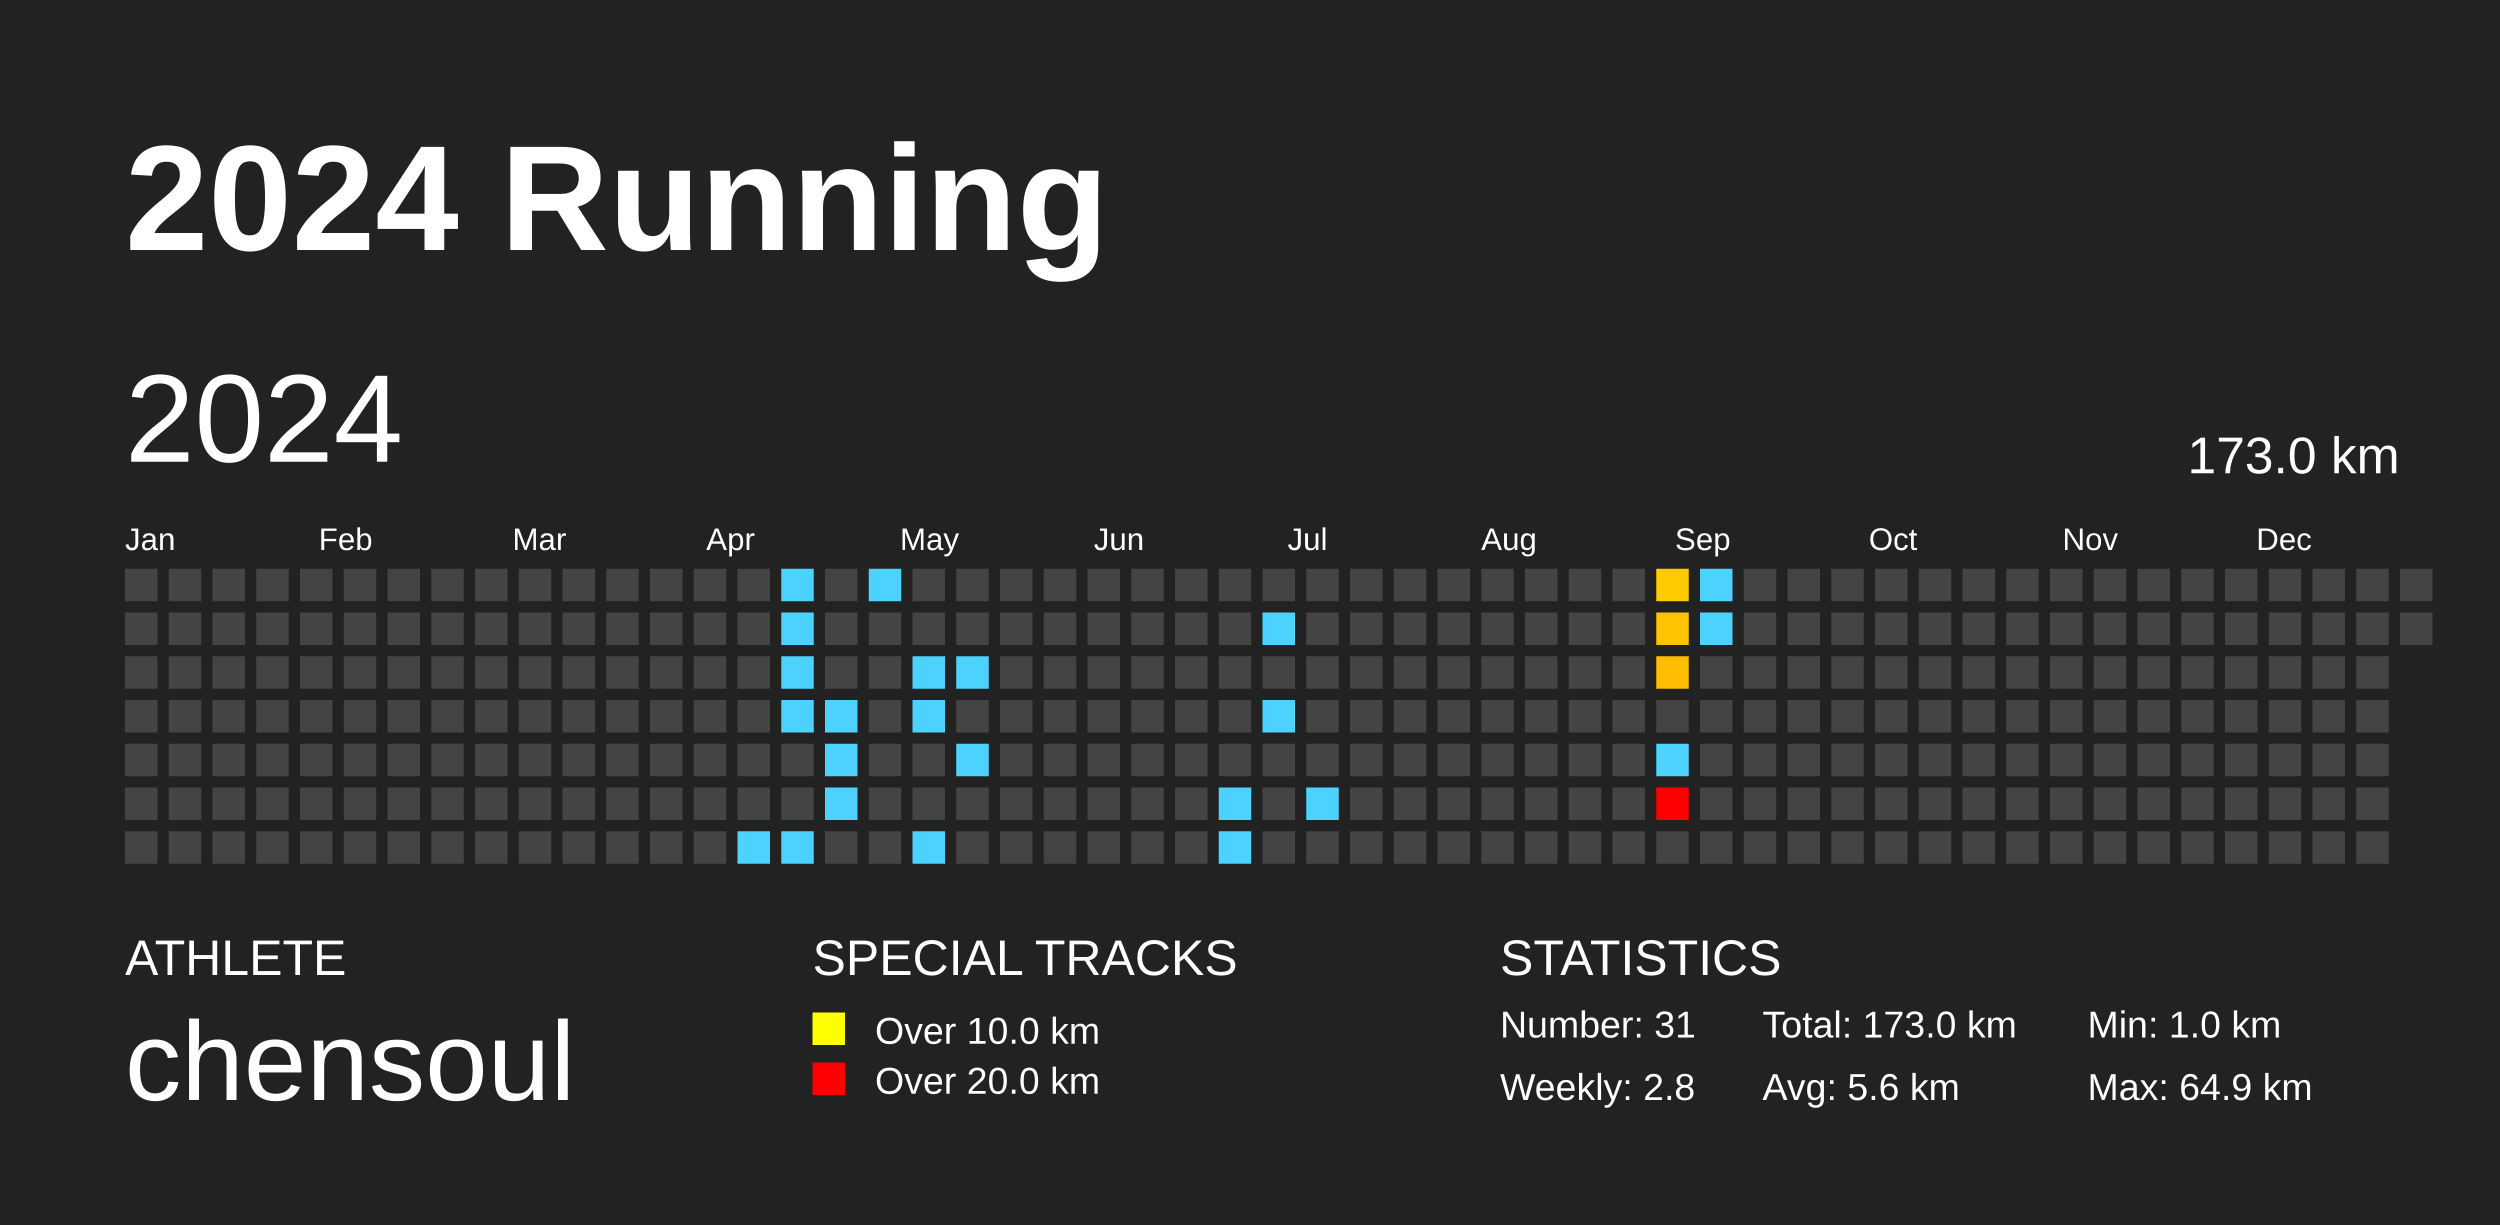
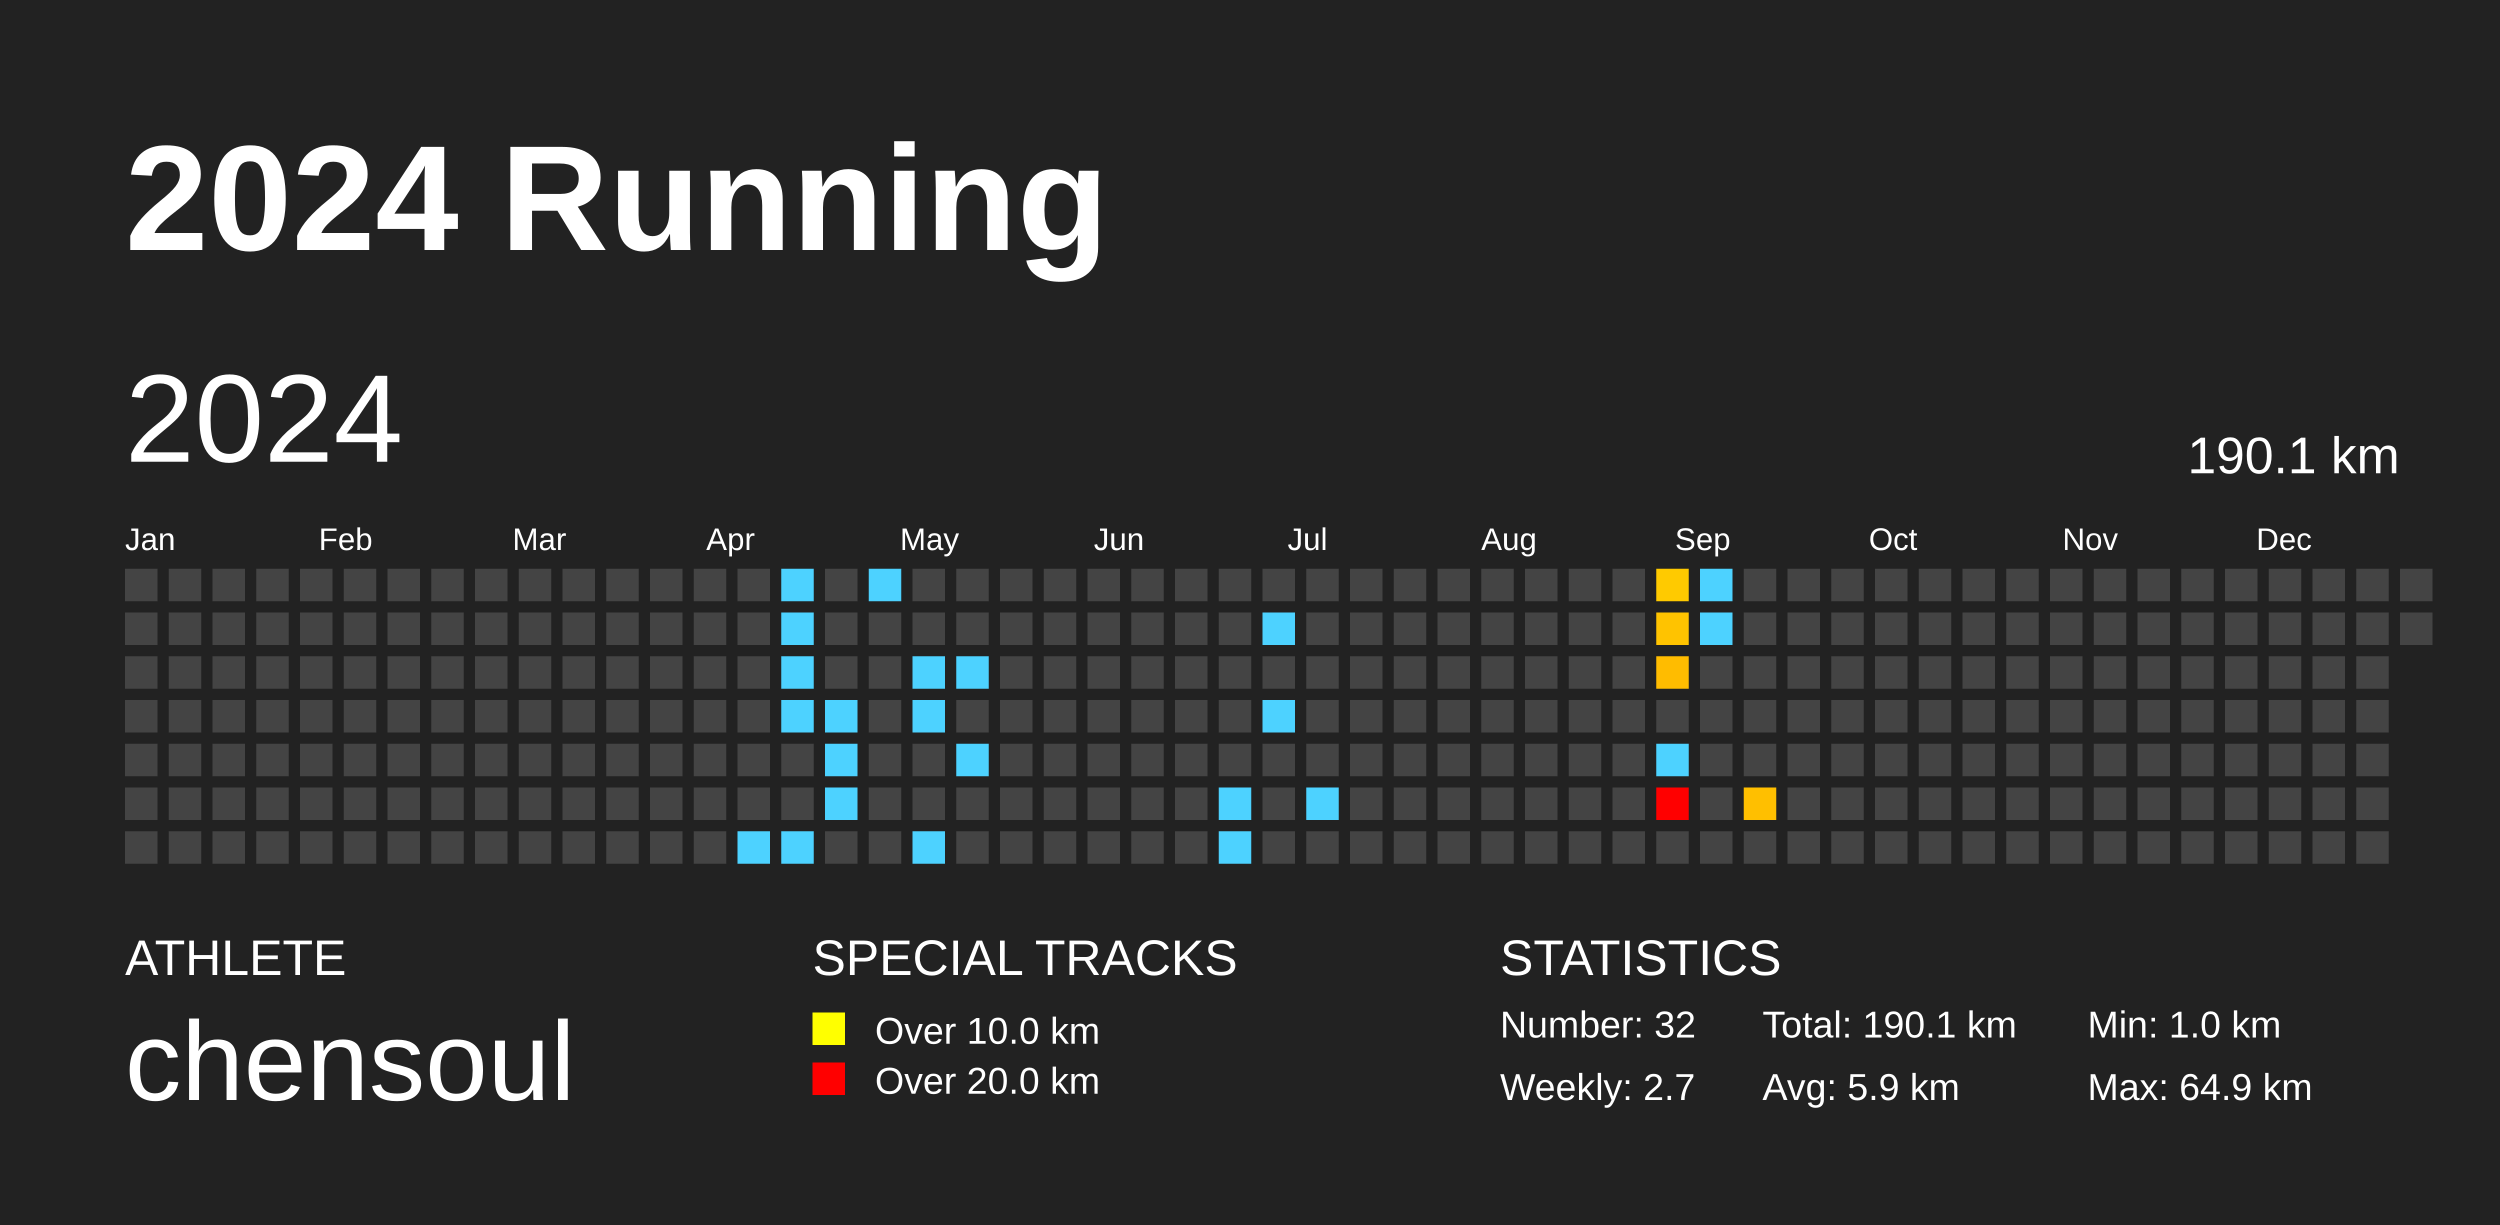
<svg xmlns="http://www.w3.org/2000/svg" baseProfile="full" height="98mm" version="1.1" viewBox="0,0,200,98" width="200mm">
  <defs />
  <rect fill="#222222" height="98" width="200" x="0" y="0" />
  <text fill="#FFFFFF" style="font-size:12px; font-family:Arial; font-weight:bold;" x="10" y="20">2024 Running</text>
  <text fill="#FFFFFF" style="font-size:4px; font-family:Arial" x="10" y="78">ATHLETE</text>
  <text fill="#FFFFFF" style="font-size:9px; font-family:Arial" x="10" y="88">chensoul</text>
  <text fill="#FFFFFF" style="font-size:4px; font-family:Arial" x="65" y="78">SPECIAL TRACKS</text>
  <rect fill="yellow" height="2.6" width="2.6" x="65" y="81" />
  <text fill="#FFFFFF" style="font-size:3px; font-family:Arial" x="70" y="83.5">Over 10.0 km</text>
  <rect fill="red" height="2.6" width="2.6" x="65" y="85" />
  <text fill="#FFFFFF" style="font-size:3px; font-family:Arial" x="70" y="87.5">Over 20.0 km</text>
  <text fill="#FFFFFF" style="font-size:4px; font-family:Arial" x="120" y="78">STATISTICS</text>
-   <text fill="#FFFFFF" style="font-size:3px; font-family:Arial" x="120" y="83">Number: 31</text>
-   <text fill="#FFFFFF" style="font-size:3px; font-family:Arial" x="120" y="88">Weekly: 2.8</text>
-   <text fill="#FFFFFF" style="font-size:3px; font-family:Arial" x="141" y="83">Total: 173.0 km</text>
-   <text fill="#FFFFFF" style="font-size:3px; font-family:Arial" x="141" y="88">Avg: 5.6 km</text>
+   <text fill="#FFFFFF" style="font-size:3px; font-family:Arial" x="120" y="83">Number: 32</text>
+   <text fill="#FFFFFF" style="font-size:3px; font-family:Arial" x="120" y="88">Weekly: 2.7</text>
+   <text fill="#FFFFFF" style="font-size:3px; font-family:Arial" x="141" y="83">Total: 190.1 km</text>
+   <text fill="#FFFFFF" style="font-size:3px; font-family:Arial" x="141" y="88">Avg: 5.9 km</text>
  <text fill="#FFFFFF" style="font-size:3px; font-family:Arial" x="167" y="83">Min: 1.0 km</text>
  <text fill="#FFFFFF" style="font-size:3px; font-family:Arial" x="167" y="88">Max: 64.9 km</text>
  <text dominant-baseline="hanging" fill="#FFFFFF" style="font-size:10.0px; font-family:Arial;" x="10" y="30">2024</text>
-   <text dominant-baseline="hanging" fill="#FFFFFF" style="font-size:4.125px; font-family:Arial;" x="175" y="35">173.0 km</text>
+   <text dominant-baseline="hanging" fill="#FFFFFF" style="font-size:4.125px; font-family:Arial;" x="175" y="35">190.1 km</text>
  <text fill="#FFFFFF" style="font-size:2.5px; font-family:Arial" x="10.0" y="44">Jan</text>
  <text fill="#FFFFFF" style="font-size:2.5px; font-family:Arial" x="25.5" y="44">Feb</text>
  <text fill="#FFFFFF" style="font-size:2.5px; font-family:Arial" x="41.0" y="44">Mar</text>
  <text fill="#FFFFFF" style="font-size:2.5px; font-family:Arial" x="56.5" y="44">Apr</text>
  <text fill="#FFFFFF" style="font-size:2.5px; font-family:Arial" x="72.0" y="44">May</text>
  <text fill="#FFFFFF" style="font-size:2.5px; font-family:Arial" x="87.5" y="44">Jun</text>
  <text fill="#FFFFFF" style="font-size:2.5px; font-family:Arial" x="103.0" y="44">Jul</text>
  <text fill="#FFFFFF" style="font-size:2.5px; font-family:Arial" x="118.5" y="44">Aug</text>
  <text fill="#FFFFFF" style="font-size:2.5px; font-family:Arial" x="134.0" y="44">Sep</text>
  <text fill="#FFFFFF" style="font-size:2.5px; font-family:Arial" x="149.5" y="44">Oct</text>
  <text fill="#FFFFFF" style="font-size:2.5px; font-family:Arial" x="165.0" y="44">Nov</text>
  <text fill="#FFFFFF" style="font-size:2.5px; font-family:Arial" x="180.5" y="44">Dec</text>
  <rect fill="#444444" height="2.6" width="2.6" x="10.0" y="45.5" />
  <rect fill="#444444" height="2.6" width="2.6" x="10.0" y="49.0" />
  <rect fill="#444444" height="2.6" width="2.6" x="10.0" y="52.5" />
  <rect fill="#444444" height="2.6" width="2.6" x="10.0" y="56.0" />
  <rect fill="#444444" height="2.6" width="2.6" x="10.0" y="59.5" />
  <rect fill="#444444" height="2.6" width="2.6" x="10.0" y="63.0" />
  <rect fill="#444444" height="2.6" width="2.6" x="10.0" y="66.5" />
  <rect fill="#444444" height="2.6" width="2.6" x="13.5" y="45.5" />
  <rect fill="#444444" height="2.6" width="2.6" x="13.5" y="49.0" />
  <rect fill="#444444" height="2.6" width="2.6" x="13.5" y="52.5" />
  <rect fill="#444444" height="2.6" width="2.6" x="13.5" y="56.0" />
  <rect fill="#444444" height="2.6" width="2.6" x="13.5" y="59.5" />
  <rect fill="#444444" height="2.6" width="2.6" x="13.5" y="63.0" />
  <rect fill="#444444" height="2.6" width="2.6" x="13.5" y="66.5" />
  <rect fill="#444444" height="2.6" width="2.6" x="17.0" y="45.5" />
  <rect fill="#444444" height="2.6" width="2.6" x="17.0" y="49.0" />
  <rect fill="#444444" height="2.6" width="2.6" x="17.0" y="52.5" />
  <rect fill="#444444" height="2.6" width="2.6" x="17.0" y="56.0" />
  <rect fill="#444444" height="2.6" width="2.6" x="17.0" y="59.5" />
  <rect fill="#444444" height="2.6" width="2.6" x="17.0" y="63.0" />
  <rect fill="#444444" height="2.6" width="2.6" x="17.0" y="66.5" />
  <rect fill="#444444" height="2.6" width="2.6" x="20.5" y="45.5" />
  <rect fill="#444444" height="2.6" width="2.6" x="20.5" y="49.0" />
  <rect fill="#444444" height="2.6" width="2.6" x="20.5" y="52.5" />
  <rect fill="#444444" height="2.6" width="2.6" x="20.5" y="56.0" />
  <rect fill="#444444" height="2.6" width="2.6" x="20.5" y="59.5" />
  <rect fill="#444444" height="2.6" width="2.6" x="20.5" y="63.0" />
  <rect fill="#444444" height="2.6" width="2.6" x="20.5" y="66.5" />
  <rect fill="#444444" height="2.6" width="2.6" x="24.0" y="45.5" />
  <rect fill="#444444" height="2.6" width="2.6" x="24.0" y="49.0" />
  <rect fill="#444444" height="2.6" width="2.6" x="24.0" y="52.5" />
  <rect fill="#444444" height="2.6" width="2.6" x="24.0" y="56.0" />
  <rect fill="#444444" height="2.6" width="2.6" x="24.0" y="59.5" />
  <rect fill="#444444" height="2.6" width="2.6" x="24.0" y="63.0" />
  <rect fill="#444444" height="2.6" width="2.6" x="24.0" y="66.5" />
  <rect fill="#444444" height="2.6" width="2.6" x="27.5" y="45.5" />
  <rect fill="#444444" height="2.6" width="2.6" x="27.5" y="49.0" />
  <rect fill="#444444" height="2.6" width="2.6" x="27.5" y="52.5" />
  <rect fill="#444444" height="2.6" width="2.6" x="27.5" y="56.0" />
  <rect fill="#444444" height="2.6" width="2.6" x="27.5" y="59.5" />
  <rect fill="#444444" height="2.6" width="2.6" x="27.5" y="63.0" />
  <rect fill="#444444" height="2.6" width="2.6" x="27.5" y="66.5" />
  <rect fill="#444444" height="2.6" width="2.6" x="31.0" y="45.5" />
  <rect fill="#444444" height="2.6" width="2.6" x="31.0" y="49.0" />
  <rect fill="#444444" height="2.6" width="2.6" x="31.0" y="52.5" />
  <rect fill="#444444" height="2.6" width="2.6" x="31.0" y="56.0" />
  <rect fill="#444444" height="2.6" width="2.6" x="31.0" y="59.5" />
  <rect fill="#444444" height="2.6" width="2.6" x="31.0" y="63.0" />
  <rect fill="#444444" height="2.6" width="2.6" x="31.0" y="66.5" />
  <rect fill="#444444" height="2.6" width="2.6" x="34.5" y="45.5" />
  <rect fill="#444444" height="2.6" width="2.6" x="34.5" y="49.0" />
  <rect fill="#444444" height="2.6" width="2.6" x="34.5" y="52.5" />
  <rect fill="#444444" height="2.6" width="2.6" x="34.5" y="56.0" />
  <rect fill="#444444" height="2.6" width="2.6" x="34.5" y="59.5" />
  <rect fill="#444444" height="2.6" width="2.6" x="34.5" y="63.0" />
  <rect fill="#444444" height="2.6" width="2.6" x="34.5" y="66.5" />
  <rect fill="#444444" height="2.6" width="2.6" x="38.0" y="45.5" />
  <rect fill="#444444" height="2.6" width="2.6" x="38.0" y="49.0" />
  <rect fill="#444444" height="2.6" width="2.6" x="38.0" y="52.5" />
  <rect fill="#444444" height="2.6" width="2.6" x="38.0" y="56.0" />
  <rect fill="#444444" height="2.6" width="2.6" x="38.0" y="59.5" />
  <rect fill="#444444" height="2.6" width="2.6" x="38.0" y="63.0" />
  <rect fill="#444444" height="2.6" width="2.6" x="38.0" y="66.5" />
  <rect fill="#444444" height="2.6" width="2.6" x="41.5" y="45.5" />
  <rect fill="#444444" height="2.6" width="2.6" x="41.5" y="49.0" />
  <rect fill="#444444" height="2.6" width="2.6" x="41.5" y="52.5" />
  <rect fill="#444444" height="2.6" width="2.6" x="41.5" y="56.0" />
  <rect fill="#444444" height="2.6" width="2.6" x="41.5" y="59.5" />
  <rect fill="#444444" height="2.6" width="2.6" x="41.5" y="63.0" />
  <rect fill="#444444" height="2.6" width="2.6" x="41.5" y="66.5" />
  <rect fill="#444444" height="2.6" width="2.6" x="45.0" y="45.5" />
  <rect fill="#444444" height="2.6" width="2.6" x="45.0" y="49.0" />
  <rect fill="#444444" height="2.6" width="2.6" x="45.0" y="52.5" />
  <rect fill="#444444" height="2.6" width="2.6" x="45.0" y="56.0" />
  <rect fill="#444444" height="2.6" width="2.6" x="45.0" y="59.5" />
  <rect fill="#444444" height="2.6" width="2.6" x="45.0" y="63.0" />
  <rect fill="#444444" height="2.6" width="2.6" x="45.0" y="66.5" />
  <rect fill="#444444" height="2.6" width="2.6" x="48.5" y="45.5" />
  <rect fill="#444444" height="2.6" width="2.6" x="48.5" y="49.0" />
  <rect fill="#444444" height="2.6" width="2.6" x="48.5" y="52.5" />
  <rect fill="#444444" height="2.6" width="2.6" x="48.5" y="56.0" />
  <rect fill="#444444" height="2.6" width="2.6" x="48.5" y="59.5" />
  <rect fill="#444444" height="2.6" width="2.6" x="48.5" y="63.0" />
  <rect fill="#444444" height="2.6" width="2.6" x="48.5" y="66.5" />
  <rect fill="#444444" height="2.6" width="2.6" x="52.0" y="45.5" />
  <rect fill="#444444" height="2.6" width="2.6" x="52.0" y="49.0" />
  <rect fill="#444444" height="2.6" width="2.6" x="52.0" y="52.5" />
  <rect fill="#444444" height="2.6" width="2.6" x="52.0" y="56.0" />
  <rect fill="#444444" height="2.6" width="2.6" x="52.0" y="59.5" />
  <rect fill="#444444" height="2.6" width="2.6" x="52.0" y="63.0" />
  <rect fill="#444444" height="2.6" width="2.6" x="52.0" y="66.5" />
  <rect fill="#444444" height="2.6" width="2.6" x="55.5" y="45.5" />
  <rect fill="#444444" height="2.6" width="2.6" x="55.5" y="49.0" />
  <rect fill="#444444" height="2.6" width="2.6" x="55.5" y="52.5" />
  <rect fill="#444444" height="2.6" width="2.6" x="55.5" y="56.0" />
  <rect fill="#444444" height="2.6" width="2.6" x="55.5" y="59.5" />
  <rect fill="#444444" height="2.6" width="2.6" x="55.5" y="63.0" />
  <rect fill="#444444" height="2.6" width="2.6" x="55.5" y="66.5" />
  <rect fill="#444444" height="2.6" width="2.6" x="59.0" y="45.5" />
  <rect fill="#444444" height="2.6" width="2.6" x="59.0" y="49.0" />
  <rect fill="#444444" height="2.6" width="2.6" x="59.0" y="52.5" />
  <rect fill="#444444" height="2.6" width="2.6" x="59.0" y="56.0" />
  <rect fill="#444444" height="2.6" width="2.6" x="59.0" y="59.5" />
  <rect fill="#444444" height="2.6" width="2.6" x="59.0" y="63.0" />
  <rect fill="#4dd2ff" height="2.6" width="2.6" x="59.0" y="66.5" />
  <rect fill="#4dd2ff" height="2.6" width="2.6" x="62.5" y="45.5" />
  <rect fill="#4dd2ff" height="2.6" width="2.6" x="62.5" y="49.0" />
  <rect fill="#4dd2ff" height="2.6" width="2.6" x="62.5" y="52.5" />
  <rect fill="#4dd2ff" height="2.6" width="2.6" x="62.5" y="56.0" />
  <rect fill="#444444" height="2.6" width="2.6" x="62.5" y="59.5" />
  <rect fill="#444444" height="2.6" width="2.6" x="62.5" y="63.0" />
  <rect fill="#4dd2ff" height="2.6" width="2.6" x="62.5" y="66.5" />
  <rect fill="#444444" height="2.6" width="2.6" x="66.0" y="45.5" />
  <rect fill="#444444" height="2.6" width="2.6" x="66.0" y="49.0" />
  <rect fill="#444444" height="2.6" width="2.6" x="66.0" y="52.5" />
  <rect fill="#4dd2ff" height="2.6" width="2.6" x="66.0" y="56.0" />
  <rect fill="#4dd2ff" height="2.6" width="2.6" x="66.0" y="59.5" />
  <rect fill="#4dd2ff" height="2.6" width="2.6" x="66.0" y="63.0" />
  <rect fill="#444444" height="2.6" width="2.6" x="66.0" y="66.5" />
  <rect fill="#4dd2ff" height="2.6" width="2.6" x="69.5" y="45.5" />
  <rect fill="#444444" height="2.6" width="2.6" x="69.5" y="49.0" />
  <rect fill="#444444" height="2.6" width="2.6" x="69.5" y="52.5" />
  <rect fill="#444444" height="2.6" width="2.6" x="69.5" y="56.0" />
  <rect fill="#444444" height="2.6" width="2.6" x="69.5" y="59.5" />
  <rect fill="#444444" height="2.6" width="2.6" x="69.5" y="63.0" />
  <rect fill="#444444" height="2.6" width="2.6" x="69.5" y="66.5" />
  <rect fill="#444444" height="2.6" width="2.6" x="73.0" y="45.5" />
  <rect fill="#444444" height="2.6" width="2.6" x="73.0" y="49.0" />
  <rect fill="#4dd2ff" height="2.6" width="2.6" x="73.0" y="52.5" />
  <rect fill="#4dd2ff" height="2.6" width="2.6" x="73.0" y="56.0" />
  <rect fill="#444444" height="2.6" width="2.6" x="73.0" y="59.5" />
  <rect fill="#444444" height="2.6" width="2.6" x="73.0" y="63.0" />
  <rect fill="#4dd2ff" height="2.6" width="2.6" x="73.0" y="66.5" />
  <rect fill="#444444" height="2.6" width="2.6" x="76.5" y="45.5" />
  <rect fill="#444444" height="2.6" width="2.6" x="76.5" y="49.0" />
  <rect fill="#4dd2ff" height="2.6" width="2.6" x="76.5" y="52.5" />
  <rect fill="#444444" height="2.6" width="2.6" x="76.5" y="56.0" />
  <rect fill="#4dd2ff" height="2.6" width="2.6" x="76.5" y="59.5" />
  <rect fill="#444444" height="2.6" width="2.6" x="76.5" y="63.0" />
  <rect fill="#444444" height="2.6" width="2.6" x="76.5" y="66.5" />
  <rect fill="#444444" height="2.6" width="2.6" x="80.0" y="45.5" />
  <rect fill="#444444" height="2.6" width="2.6" x="80.0" y="49.0" />
  <rect fill="#444444" height="2.6" width="2.6" x="80.0" y="52.5" />
  <rect fill="#444444" height="2.6" width="2.6" x="80.0" y="56.0" />
  <rect fill="#444444" height="2.6" width="2.6" x="80.0" y="59.5" />
  <rect fill="#444444" height="2.6" width="2.6" x="80.0" y="63.0" />
  <rect fill="#444444" height="2.6" width="2.6" x="80.0" y="66.5" />
  <rect fill="#444444" height="2.6" width="2.6" x="83.5" y="45.5" />
  <rect fill="#444444" height="2.6" width="2.6" x="83.5" y="49.0" />
  <rect fill="#444444" height="2.6" width="2.6" x="83.5" y="52.5" />
  <rect fill="#444444" height="2.6" width="2.6" x="83.5" y="56.0" />
  <rect fill="#444444" height="2.6" width="2.6" x="83.5" y="59.5" />
  <rect fill="#444444" height="2.6" width="2.6" x="83.5" y="63.0" />
  <rect fill="#444444" height="2.6" width="2.6" x="83.5" y="66.5" />
  <rect fill="#444444" height="2.6" width="2.6" x="87.0" y="45.5" />
  <rect fill="#444444" height="2.6" width="2.6" x="87.0" y="49.0" />
  <rect fill="#444444" height="2.6" width="2.6" x="87.0" y="52.5" />
  <rect fill="#444444" height="2.6" width="2.6" x="87.0" y="56.0" />
  <rect fill="#444444" height="2.6" width="2.6" x="87.0" y="59.5" />
  <rect fill="#444444" height="2.6" width="2.6" x="87.0" y="63.0" />
  <rect fill="#444444" height="2.6" width="2.6" x="87.0" y="66.5" />
  <rect fill="#444444" height="2.6" width="2.6" x="90.5" y="45.5" />
  <rect fill="#444444" height="2.6" width="2.6" x="90.5" y="49.0" />
  <rect fill="#444444" height="2.6" width="2.6" x="90.5" y="52.5" />
  <rect fill="#444444" height="2.6" width="2.6" x="90.5" y="56.0" />
  <rect fill="#444444" height="2.6" width="2.6" x="90.5" y="59.5" />
  <rect fill="#444444" height="2.6" width="2.6" x="90.5" y="63.0" />
  <rect fill="#444444" height="2.6" width="2.6" x="90.5" y="66.5" />
  <rect fill="#444444" height="2.6" width="2.6" x="94.0" y="45.5" />
  <rect fill="#444444" height="2.6" width="2.6" x="94.0" y="49.0" />
  <rect fill="#444444" height="2.6" width="2.6" x="94.0" y="52.5" />
  <rect fill="#444444" height="2.6" width="2.6" x="94.0" y="56.0" />
  <rect fill="#444444" height="2.6" width="2.6" x="94.0" y="59.5" />
  <rect fill="#444444" height="2.6" width="2.6" x="94.0" y="63.0" />
  <rect fill="#444444" height="2.6" width="2.6" x="94.0" y="66.5" />
  <rect fill="#444444" height="2.6" width="2.6" x="97.5" y="45.5" />
  <rect fill="#444444" height="2.6" width="2.6" x="97.5" y="49.0" />
  <rect fill="#444444" height="2.6" width="2.6" x="97.5" y="52.5" />
  <rect fill="#444444" height="2.6" width="2.6" x="97.5" y="56.0" />
  <rect fill="#444444" height="2.6" width="2.6" x="97.5" y="59.5" />
  <rect fill="#4dd2ff" height="2.6" width="2.6" x="97.5" y="63.0" />
  <rect fill="#4dd2ff" height="2.6" width="2.6" x="97.5" y="66.5" />
  <rect fill="#444444" height="2.6" width="2.6" x="101.0" y="45.5" />
  <rect fill="#4dd2ff" height="2.6" width="2.6" x="101.0" y="49.0" />
  <rect fill="#444444" height="2.6" width="2.6" x="101.0" y="52.5" />
  <rect fill="#4dd2ff" height="2.6" width="2.6" x="101.0" y="56.0" />
  <rect fill="#444444" height="2.6" width="2.6" x="101.0" y="59.5" />
  <rect fill="#444444" height="2.6" width="2.6" x="101.0" y="63.0" />
  <rect fill="#444444" height="2.6" width="2.6" x="101.0" y="66.5" />
  <rect fill="#444444" height="2.6" width="2.6" x="104.5" y="45.5" />
  <rect fill="#444444" height="2.6" width="2.6" x="104.5" y="49.0" />
  <rect fill="#444444" height="2.6" width="2.6" x="104.5" y="52.5" />
  <rect fill="#444444" height="2.6" width="2.6" x="104.5" y="56.0" />
  <rect fill="#444444" height="2.6" width="2.6" x="104.5" y="59.5" />
  <rect fill="#4dd2ff" height="2.6" width="2.6" x="104.5" y="63.0" />
  <rect fill="#444444" height="2.6" width="2.6" x="104.5" y="66.5" />
  <rect fill="#444444" height="2.6" width="2.6" x="108.0" y="45.5" />
  <rect fill="#444444" height="2.6" width="2.6" x="108.0" y="49.0" />
  <rect fill="#444444" height="2.6" width="2.6" x="108.0" y="52.5" />
  <rect fill="#444444" height="2.6" width="2.6" x="108.0" y="56.0" />
  <rect fill="#444444" height="2.6" width="2.6" x="108.0" y="59.5" />
  <rect fill="#444444" height="2.6" width="2.6" x="108.0" y="63.0" />
  <rect fill="#444444" height="2.6" width="2.6" x="108.0" y="66.5" />
  <rect fill="#444444" height="2.6" width="2.6" x="111.5" y="45.5" />
  <rect fill="#444444" height="2.6" width="2.6" x="111.5" y="49.0" />
  <rect fill="#444444" height="2.6" width="2.6" x="111.5" y="52.5" />
  <rect fill="#444444" height="2.6" width="2.6" x="111.5" y="56.0" />
  <rect fill="#444444" height="2.6" width="2.6" x="111.5" y="59.5" />
  <rect fill="#444444" height="2.6" width="2.6" x="111.5" y="63.0" />
  <rect fill="#444444" height="2.6" width="2.6" x="111.5" y="66.5" />
  <rect fill="#444444" height="2.6" width="2.6" x="115.0" y="45.5" />
  <rect fill="#444444" height="2.6" width="2.6" x="115.0" y="49.0" />
  <rect fill="#444444" height="2.6" width="2.6" x="115.0" y="52.5" />
  <rect fill="#444444" height="2.6" width="2.6" x="115.0" y="56.0" />
  <rect fill="#444444" height="2.6" width="2.6" x="115.0" y="59.5" />
  <rect fill="#444444" height="2.6" width="2.6" x="115.0" y="63.0" />
  <rect fill="#444444" height="2.6" width="2.6" x="115.0" y="66.5" />
  <rect fill="#444444" height="2.6" width="2.6" x="118.5" y="45.5" />
  <rect fill="#444444" height="2.6" width="2.6" x="118.5" y="49.0" />
  <rect fill="#444444" height="2.6" width="2.6" x="118.5" y="52.5" />
  <rect fill="#444444" height="2.6" width="2.6" x="118.5" y="56.0" />
  <rect fill="#444444" height="2.6" width="2.6" x="118.5" y="59.5" />
  <rect fill="#444444" height="2.6" width="2.6" x="118.5" y="63.0" />
  <rect fill="#444444" height="2.6" width="2.6" x="118.5" y="66.5" />
  <rect fill="#444444" height="2.6" width="2.6" x="122.0" y="45.5" />
  <rect fill="#444444" height="2.6" width="2.6" x="122.0" y="49.0" />
  <rect fill="#444444" height="2.6" width="2.6" x="122.0" y="52.5" />
  <rect fill="#444444" height="2.6" width="2.6" x="122.0" y="56.0" />
  <rect fill="#444444" height="2.6" width="2.6" x="122.0" y="59.5" />
  <rect fill="#444444" height="2.6" width="2.6" x="122.0" y="63.0" />
  <rect fill="#444444" height="2.6" width="2.6" x="122.0" y="66.5" />
  <rect fill="#444444" height="2.6" width="2.6" x="125.5" y="45.5" />
  <rect fill="#444444" height="2.6" width="2.6" x="125.5" y="49.0" />
  <rect fill="#444444" height="2.6" width="2.6" x="125.5" y="52.5" />
  <rect fill="#444444" height="2.6" width="2.6" x="125.5" y="56.0" />
  <rect fill="#444444" height="2.6" width="2.6" x="125.5" y="59.5" />
  <rect fill="#444444" height="2.6" width="2.6" x="125.5" y="63.0" />
  <rect fill="#444444" height="2.6" width="2.6" x="125.5" y="66.5" />
  <rect fill="#444444" height="2.6" width="2.6" x="129.0" y="45.5" />
  <rect fill="#444444" height="2.6" width="2.6" x="129.0" y="49.0" />
  <rect fill="#444444" height="2.6" width="2.6" x="129.0" y="52.5" />
  <rect fill="#444444" height="2.6" width="2.6" x="129.0" y="56.0" />
  <rect fill="#444444" height="2.6" width="2.6" x="129.0" y="59.5" />
  <rect fill="#444444" height="2.6" width="2.6" x="129.0" y="63.0" />
  <rect fill="#444444" height="2.6" width="2.6" x="129.0" y="66.5" />
  <rect fill="#ffca00" height="2.6" width="2.6" x="132.5" y="45.5" />
  <rect fill="#ffc300" height="2.6" width="2.6" x="132.5" y="49.0" />
  <rect fill="#ffbc00" height="2.6" width="2.6" x="132.5" y="52.5" />
  <rect fill="#444444" height="2.6" width="2.6" x="132.5" y="56.0" />
  <rect fill="#4dd2ff" height="2.6" width="2.6" x="132.5" y="59.5" />
  <rect fill="red" height="2.6" width="2.6" x="132.5" y="63.0" />
  <rect fill="#444444" height="2.6" width="2.6" x="132.5" y="66.5" />
  <rect fill="#4dd2ff" height="2.6" width="2.6" x="136.0" y="45.5" />
  <rect fill="#4dd2ff" height="2.6" width="2.6" x="136.0" y="49.0" />
  <rect fill="#444444" height="2.6" width="2.6" x="136.0" y="52.5" />
  <rect fill="#444444" height="2.6" width="2.6" x="136.0" y="56.0" />
  <rect fill="#444444" height="2.6" width="2.6" x="136.0" y="59.5" />
  <rect fill="#444444" height="2.6" width="2.6" x="136.0" y="63.0" />
  <rect fill="#444444" height="2.6" width="2.6" x="136.0" y="66.5" />
  <rect fill="#444444" height="2.6" width="2.6" x="139.5" y="45.5" />
  <rect fill="#444444" height="2.6" width="2.6" x="139.5" y="49.0" />
  <rect fill="#444444" height="2.6" width="2.6" x="139.5" y="52.5" />
  <rect fill="#444444" height="2.6" width="2.6" x="139.5" y="56.0" />
  <rect fill="#444444" height="2.6" width="2.6" x="139.5" y="59.5" />
-   <rect fill="#444444" height="2.6" width="2.6" x="139.5" y="63.0" />
+   <rect fill="#ffbf00" height="2.6" width="2.6" x="139.5" y="63.0" />
  <rect fill="#444444" height="2.6" width="2.6" x="139.5" y="66.5" />
  <rect fill="#444444" height="2.6" width="2.6" x="143.0" y="45.5" />
  <rect fill="#444444" height="2.6" width="2.6" x="143.0" y="49.0" />
  <rect fill="#444444" height="2.6" width="2.6" x="143.0" y="52.5" />
  <rect fill="#444444" height="2.6" width="2.6" x="143.0" y="56.0" />
  <rect fill="#444444" height="2.6" width="2.6" x="143.0" y="59.5" />
  <rect fill="#444444" height="2.6" width="2.6" x="143.0" y="63.0" />
  <rect fill="#444444" height="2.6" width="2.6" x="143.0" y="66.5" />
  <rect fill="#444444" height="2.6" width="2.6" x="146.5" y="45.5" />
  <rect fill="#444444" height="2.6" width="2.6" x="146.5" y="49.0" />
  <rect fill="#444444" height="2.6" width="2.6" x="146.5" y="52.5" />
  <rect fill="#444444" height="2.6" width="2.6" x="146.5" y="56.0" />
  <rect fill="#444444" height="2.6" width="2.6" x="146.5" y="59.5" />
  <rect fill="#444444" height="2.6" width="2.6" x="146.5" y="63.0" />
  <rect fill="#444444" height="2.6" width="2.6" x="146.5" y="66.5" />
  <rect fill="#444444" height="2.6" width="2.6" x="150.0" y="45.5" />
  <rect fill="#444444" height="2.6" width="2.6" x="150.0" y="49.0" />
  <rect fill="#444444" height="2.6" width="2.6" x="150.0" y="52.5" />
  <rect fill="#444444" height="2.6" width="2.6" x="150.0" y="56.0" />
  <rect fill="#444444" height="2.6" width="2.6" x="150.0" y="59.5" />
  <rect fill="#444444" height="2.6" width="2.6" x="150.0" y="63.0" />
  <rect fill="#444444" height="2.6" width="2.6" x="150.0" y="66.5" />
  <rect fill="#444444" height="2.6" width="2.6" x="153.5" y="45.5" />
  <rect fill="#444444" height="2.6" width="2.6" x="153.5" y="49.0" />
  <rect fill="#444444" height="2.6" width="2.6" x="153.5" y="52.5" />
  <rect fill="#444444" height="2.6" width="2.6" x="153.5" y="56.0" />
  <rect fill="#444444" height="2.6" width="2.6" x="153.5" y="59.5" />
  <rect fill="#444444" height="2.6" width="2.6" x="153.5" y="63.0" />
  <rect fill="#444444" height="2.6" width="2.6" x="153.5" y="66.5" />
  <rect fill="#444444" height="2.6" width="2.6" x="157.0" y="45.5" />
  <rect fill="#444444" height="2.6" width="2.6" x="157.0" y="49.0" />
  <rect fill="#444444" height="2.6" width="2.6" x="157.0" y="52.5" />
  <rect fill="#444444" height="2.6" width="2.6" x="157.0" y="56.0" />
  <rect fill="#444444" height="2.6" width="2.6" x="157.0" y="59.5" />
  <rect fill="#444444" height="2.6" width="2.6" x="157.0" y="63.0" />
  <rect fill="#444444" height="2.6" width="2.6" x="157.0" y="66.5" />
  <rect fill="#444444" height="2.6" width="2.6" x="160.5" y="45.5" />
  <rect fill="#444444" height="2.6" width="2.6" x="160.5" y="49.0" />
  <rect fill="#444444" height="2.6" width="2.6" x="160.5" y="52.5" />
  <rect fill="#444444" height="2.6" width="2.6" x="160.5" y="56.0" />
  <rect fill="#444444" height="2.6" width="2.6" x="160.5" y="59.5" />
  <rect fill="#444444" height="2.6" width="2.6" x="160.5" y="63.0" />
  <rect fill="#444444" height="2.6" width="2.6" x="160.5" y="66.5" />
  <rect fill="#444444" height="2.6" width="2.6" x="164.0" y="45.5" />
  <rect fill="#444444" height="2.6" width="2.6" x="164.0" y="49.0" />
  <rect fill="#444444" height="2.6" width="2.6" x="164.0" y="52.5" />
  <rect fill="#444444" height="2.6" width="2.6" x="164.0" y="56.0" />
  <rect fill="#444444" height="2.6" width="2.6" x="164.0" y="59.5" />
  <rect fill="#444444" height="2.6" width="2.6" x="164.0" y="63.0" />
  <rect fill="#444444" height="2.6" width="2.6" x="164.0" y="66.5" />
  <rect fill="#444444" height="2.6" width="2.6" x="167.5" y="45.5" />
  <rect fill="#444444" height="2.6" width="2.6" x="167.5" y="49.0" />
  <rect fill="#444444" height="2.6" width="2.6" x="167.5" y="52.5" />
  <rect fill="#444444" height="2.6" width="2.6" x="167.5" y="56.0" />
  <rect fill="#444444" height="2.6" width="2.6" x="167.5" y="59.5" />
  <rect fill="#444444" height="2.6" width="2.6" x="167.5" y="63.0" />
  <rect fill="#444444" height="2.6" width="2.6" x="167.5" y="66.5" />
  <rect fill="#444444" height="2.6" width="2.6" x="171.0" y="45.5" />
  <rect fill="#444444" height="2.6" width="2.6" x="171.0" y="49.0" />
  <rect fill="#444444" height="2.6" width="2.6" x="171.0" y="52.5" />
  <rect fill="#444444" height="2.6" width="2.6" x="171.0" y="56.0" />
  <rect fill="#444444" height="2.6" width="2.6" x="171.0" y="59.5" />
  <rect fill="#444444" height="2.6" width="2.6" x="171.0" y="63.0" />
  <rect fill="#444444" height="2.6" width="2.6" x="171.0" y="66.5" />
  <rect fill="#444444" height="2.6" width="2.6" x="174.5" y="45.5" />
  <rect fill="#444444" height="2.6" width="2.6" x="174.5" y="49.0" />
  <rect fill="#444444" height="2.6" width="2.6" x="174.5" y="52.5" />
  <rect fill="#444444" height="2.6" width="2.6" x="174.5" y="56.0" />
  <rect fill="#444444" height="2.6" width="2.6" x="174.5" y="59.5" />
  <rect fill="#444444" height="2.6" width="2.6" x="174.5" y="63.0" />
  <rect fill="#444444" height="2.6" width="2.6" x="174.5" y="66.5" />
  <rect fill="#444444" height="2.6" width="2.6" x="178.0" y="45.5" />
  <rect fill="#444444" height="2.6" width="2.6" x="178.0" y="49.0" />
  <rect fill="#444444" height="2.6" width="2.6" x="178.0" y="52.5" />
  <rect fill="#444444" height="2.6" width="2.6" x="178.0" y="56.0" />
  <rect fill="#444444" height="2.6" width="2.6" x="178.0" y="59.5" />
  <rect fill="#444444" height="2.6" width="2.6" x="178.0" y="63.0" />
  <rect fill="#444444" height="2.6" width="2.6" x="178.0" y="66.5" />
  <rect fill="#444444" height="2.6" width="2.6" x="181.5" y="45.5" />
  <rect fill="#444444" height="2.6" width="2.6" x="181.5" y="49.0" />
  <rect fill="#444444" height="2.6" width="2.6" x="181.5" y="52.5" />
  <rect fill="#444444" height="2.6" width="2.6" x="181.5" y="56.0" />
  <rect fill="#444444" height="2.6" width="2.6" x="181.5" y="59.5" />
  <rect fill="#444444" height="2.6" width="2.6" x="181.5" y="63.0" />
  <rect fill="#444444" height="2.6" width="2.6" x="181.5" y="66.5" />
  <rect fill="#444444" height="2.6" width="2.6" x="185.0" y="45.5" />
  <rect fill="#444444" height="2.6" width="2.6" x="185.0" y="49.0" />
  <rect fill="#444444" height="2.6" width="2.6" x="185.0" y="52.5" />
  <rect fill="#444444" height="2.6" width="2.6" x="185.0" y="56.0" />
  <rect fill="#444444" height="2.6" width="2.6" x="185.0" y="59.5" />
  <rect fill="#444444" height="2.6" width="2.6" x="185.0" y="63.0" />
  <rect fill="#444444" height="2.6" width="2.6" x="185.0" y="66.5" />
  <rect fill="#444444" height="2.6" width="2.6" x="188.5" y="45.5" />
  <rect fill="#444444" height="2.6" width="2.6" x="188.5" y="49.0" />
  <rect fill="#444444" height="2.6" width="2.6" x="188.5" y="52.5" />
  <rect fill="#444444" height="2.6" width="2.6" x="188.5" y="56.0" />
  <rect fill="#444444" height="2.6" width="2.6" x="188.5" y="59.5" />
  <rect fill="#444444" height="2.6" width="2.6" x="188.5" y="63.0" />
  <rect fill="#444444" height="2.6" width="2.6" x="188.5" y="66.5" />
  <rect fill="#444444" height="2.6" width="2.6" x="192.0" y="45.5" />
  <rect fill="#444444" height="2.6" width="2.6" x="192.0" y="49.0" />
</svg>
